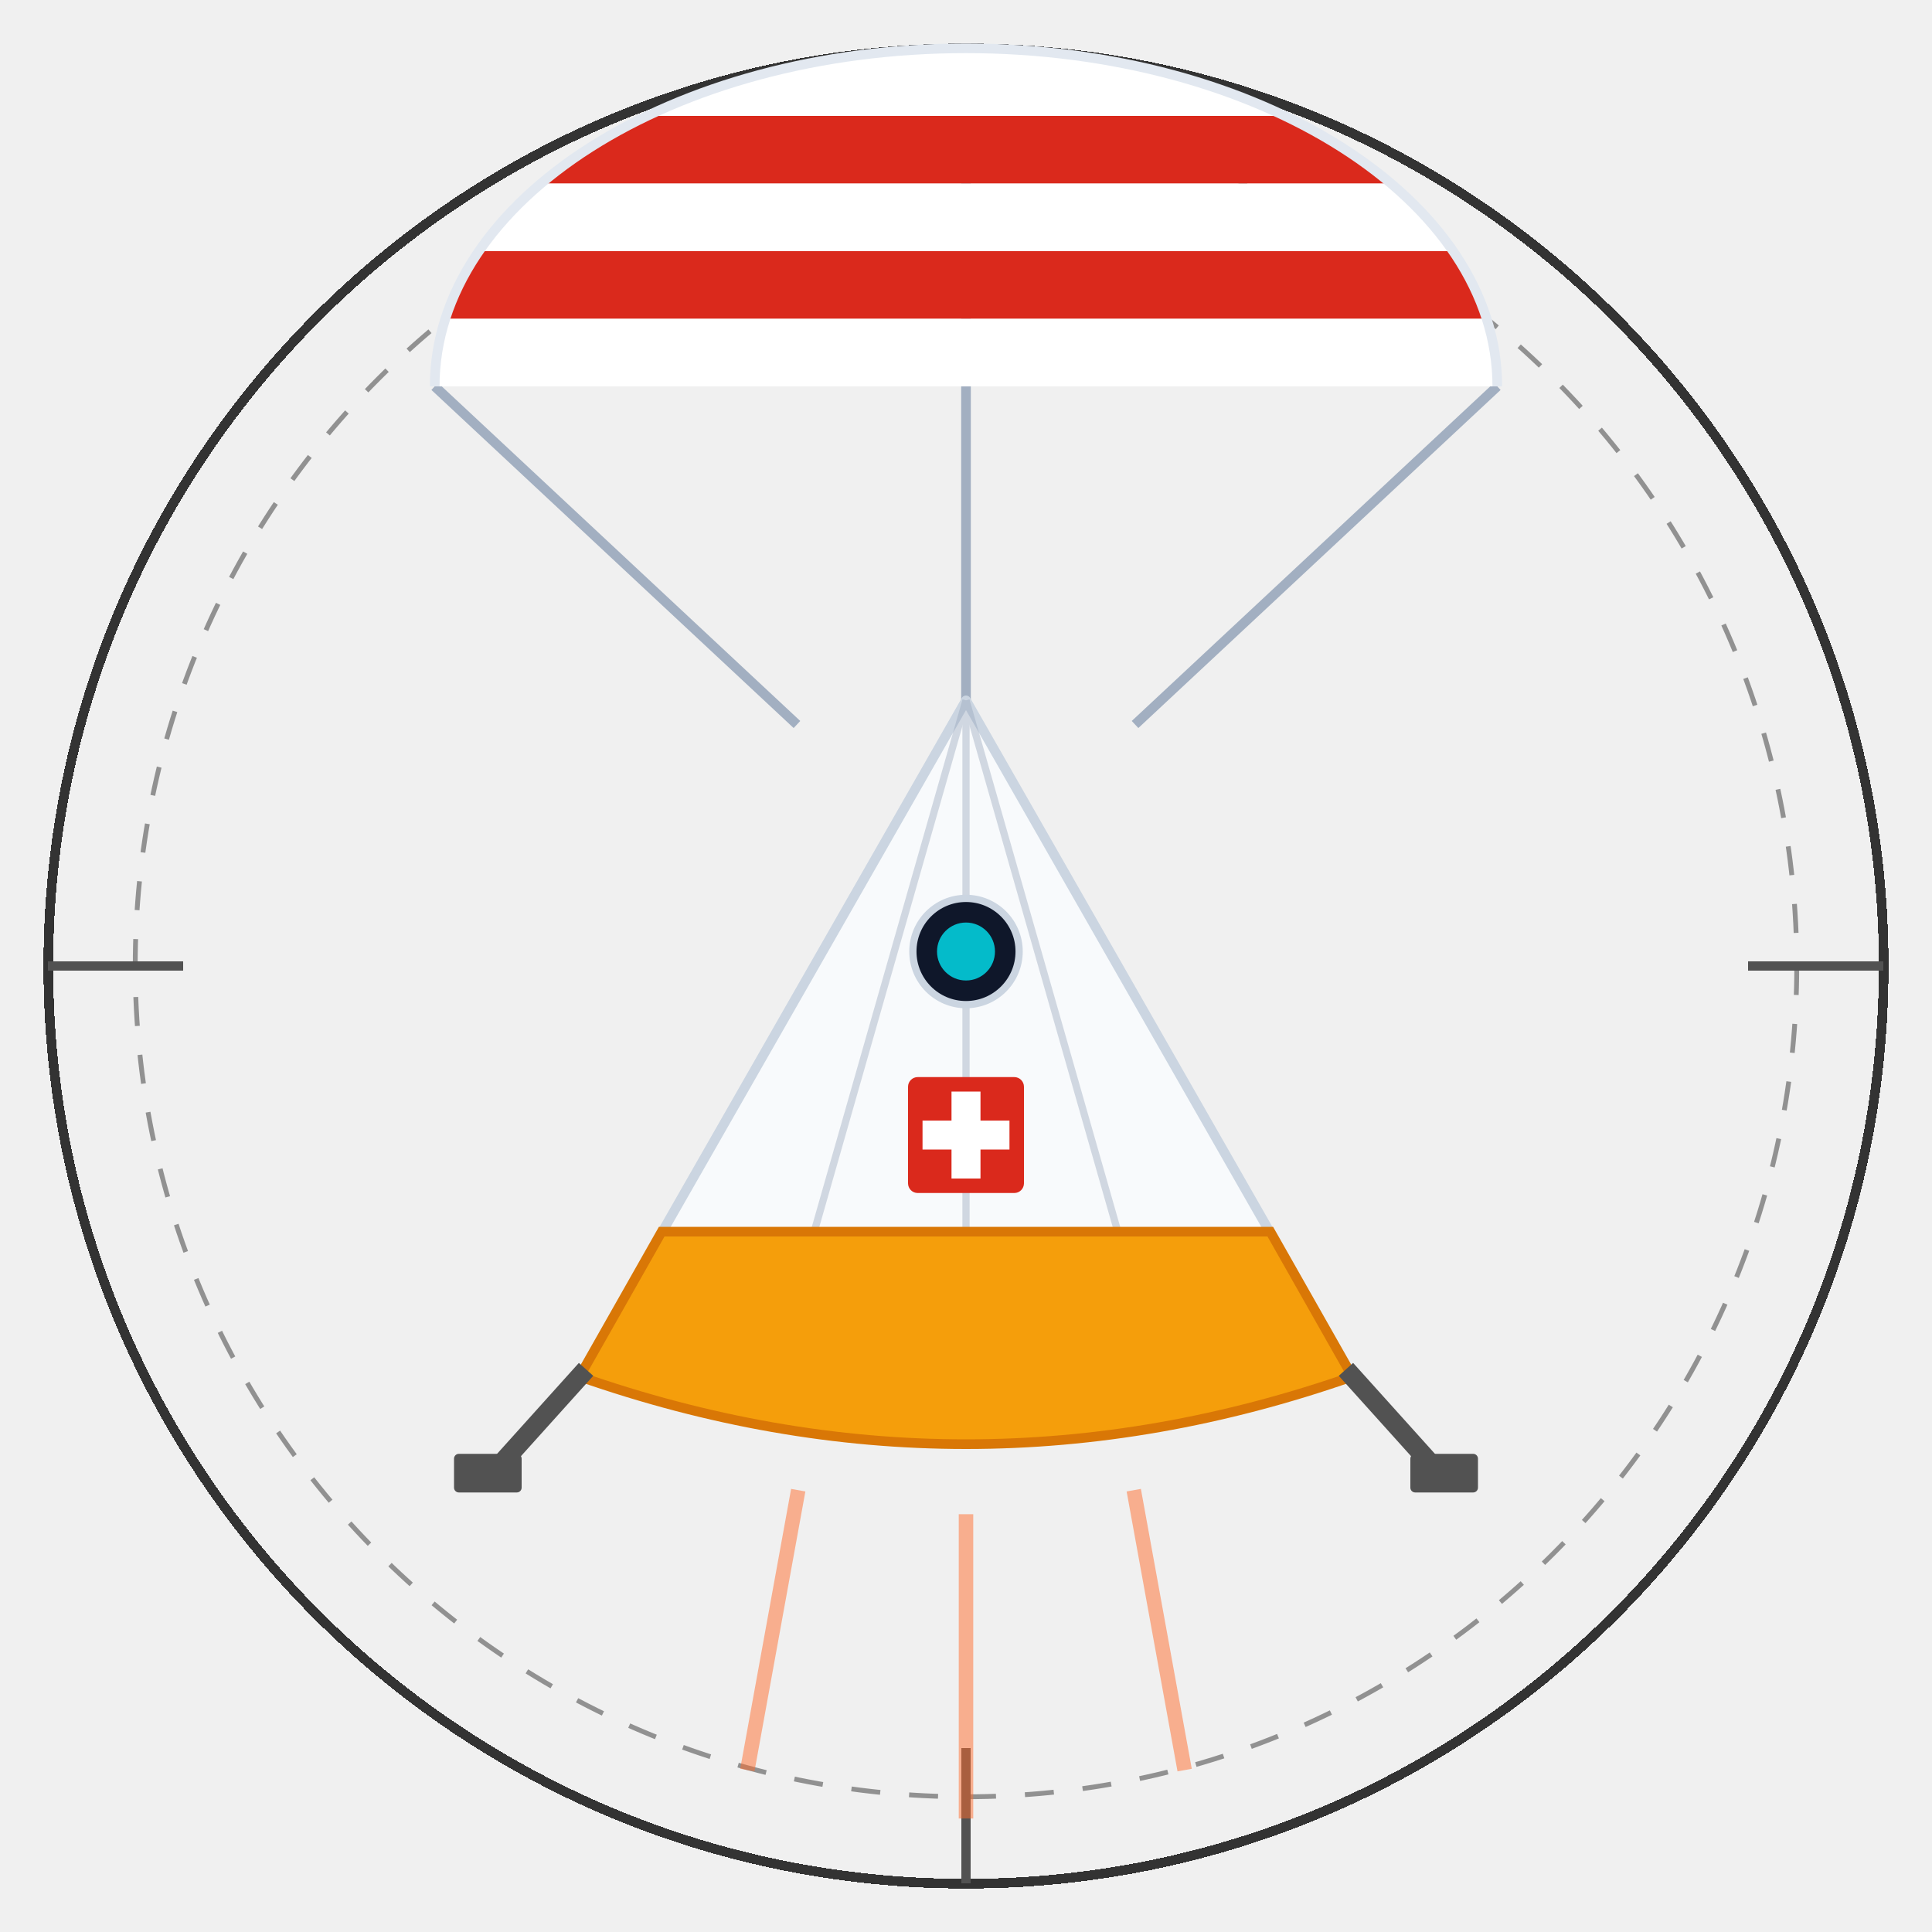
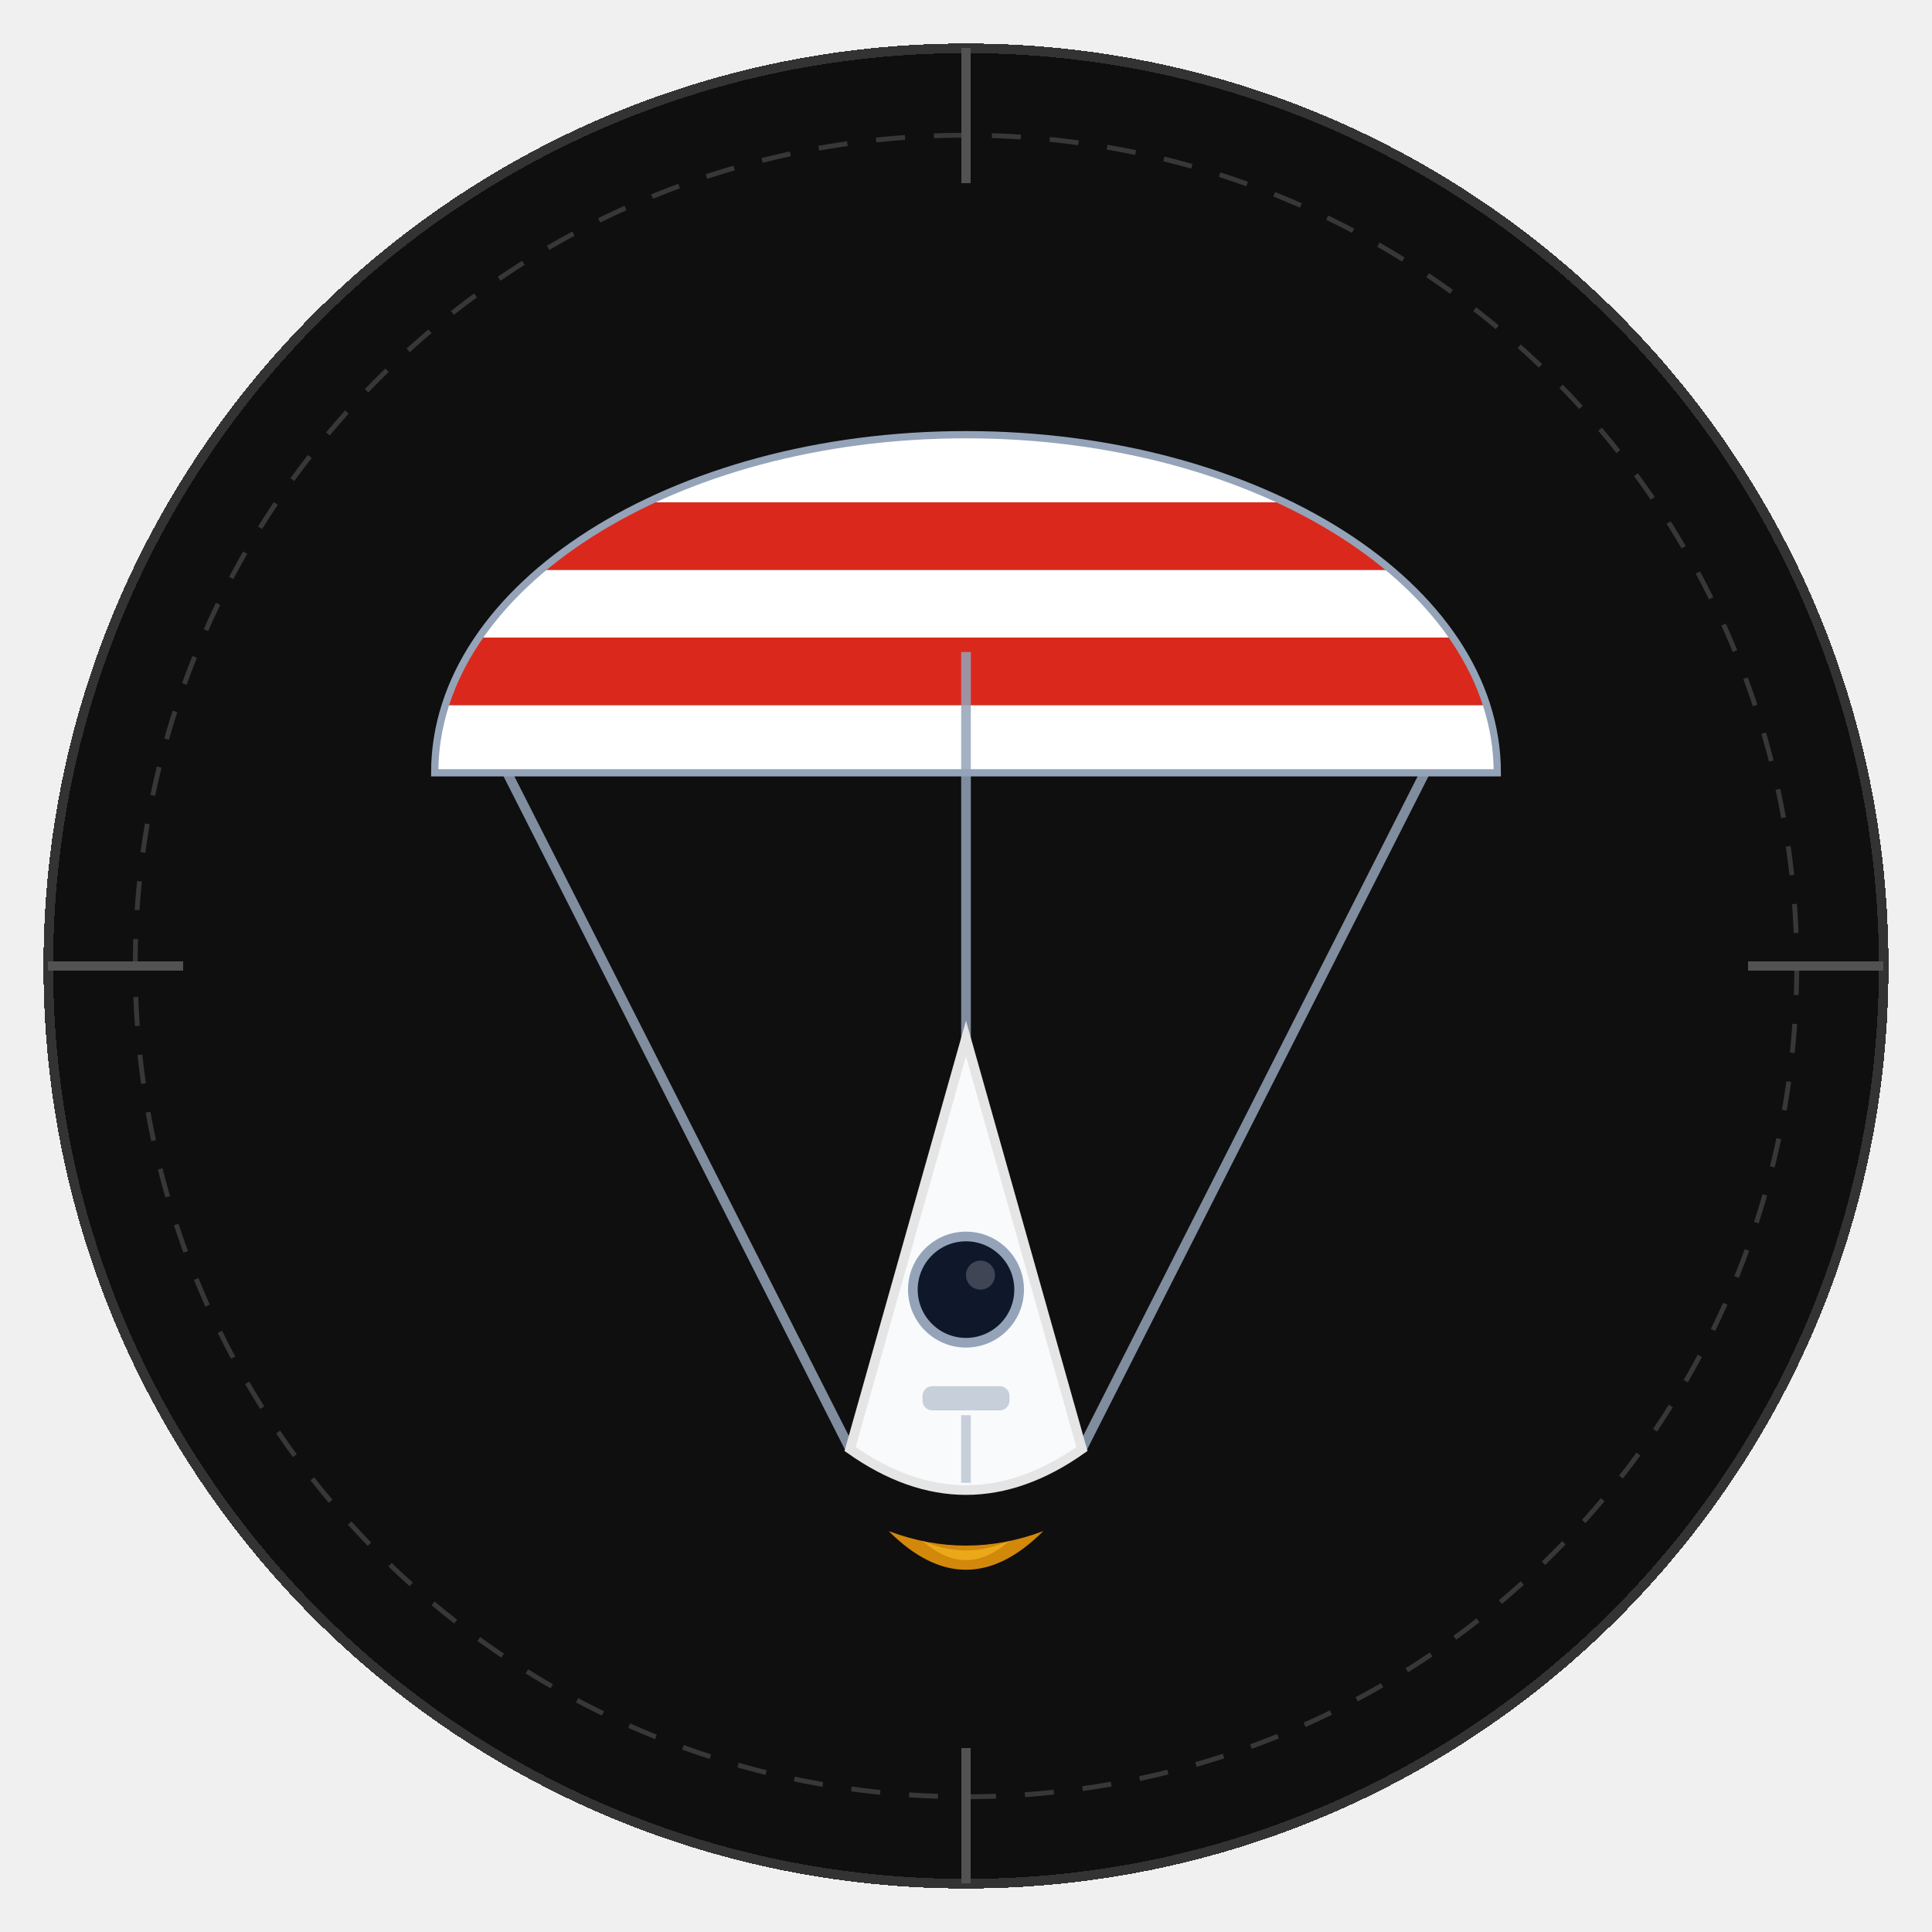
<svg xmlns="http://www.w3.org/2000/svg" viewBox="0 0 400 400" width="400" height="400">
-   <circle cx="200" cy="200" r="190" fill="none" stroke="#333333" stroke-width="2" shape-rendering="crispEdges" />
+   <circle cx="200" cy="200" r="190" fill="#0f0f0f" stroke="#333333" stroke-width="2" shape-rendering="crispEdges" />
  <g stroke="#525252" stroke-width="2" shape-rendering="crispEdges">
    <line x1="200" y1="10" x2="200" y2="38" />
    <line x1="200" y1="362" x2="200" y2="390" />
    <line x1="10" y1="200" x2="38" y2="200" />
    <line x1="362" y1="200" x2="390" y2="200" />
  </g>
  <circle cx="200" cy="200" r="172" fill="none" stroke="#525252" stroke-width="1" stroke-dasharray="6 6" opacity="0.6" />
-   <g transform="translate(200, 215)">
+   <g transform="translate(200, 300)">
    <defs>
      <clipPath id="canopyClip">
-         <path d="M -110 -135 A 110 70 0 0 1 110 -135 Z" />
+         <path d="M -110 -140 A 110 70 0 0 1 110 -140 Z" />
      </clipPath>
    </defs>
+     <g clip-path="url(#canopyClip)">
+       <rect x="-120" y="-210" width="240" height="14" fill="#ffffff" />
+       <rect x="-120" y="-196" width="240" height="14" fill="#da291c" />
+       <rect x="-120" y="-182" width="240" height="14" fill="#ffffff" />
+       <rect x="-120" y="-168" width="240" height="14" fill="#da291c" />
+       <rect x="-120" y="-154" width="240" height="14" fill="#ffffff" />
+     </g>
+     <path d="M -110 -140 A 110 70 0 0 1 110 -140 Z" fill="none" stroke="#94a3b8" stroke-width="1.5" />
    <g stroke="#94a3b8" stroke-width="2" opacity="0.85">
-       <line x1="-110" y1="-135" x2="-35" y2="-65" />
-       <line x1="110" y1="-135" x2="35" y2="-65" />
-       <line x1="0" y1="-205" x2="0" y2="-70" />
+       <line x1="-95" y1="-140" x2="-24" y2="0" />
+       <line x1="95" y1="-140" x2="24" y2="0" />
+       <line x1="0" y1="-165" x2="0" y2="0" />
    </g>
-     <g clip-path="url(#canopyClip)">
-       <rect x="-120" y="-205" width="240" height="14" fill="#ffffff" />
-       <rect x="-120" y="-191" width="240" height="14" fill="#da291c" />
-       <rect x="-120" y="-177" width="240" height="14" fill="#ffffff" />
-       <rect x="-120" y="-163" width="240" height="14" fill="#da291c" />
-       <rect x="-120" y="-149" width="240" height="14" fill="#ffffff" />
-     </g>
-     <path d="M -110 -135 A 110 70 0 0 1 110 -135" fill="none" stroke="#e2e8f0" stroke-width="2" />
-     <g fill="none" stroke="#ff6b2b" stroke-width="3" opacity="0.5" stroke-linecap="square">
-       <line x1="-35" y1="95" x2="-45" y2="150" />
-       <line x1="0" y1="100" x2="0" y2="160" />
-       <line x1="35" y1="95" x2="45" y2="150" />
-     </g>
-     <path d="M 0 -70 L 80 70 L -80 70 Z" fill="#f8fafc" stroke="#cbd5e1" stroke-width="2" stroke-linejoin="round" />
-     <g stroke="#94a3b8" stroke-width="1.5" opacity="0.4" fill="none">
-       <line x1="0" y1="-70" x2="0" y2="70" />
-       <line x1="0" y1="-70" x2="-40" y2="70" />
-       <line x1="0" y1="-70" x2="40" y2="70" />
-     </g>
-     <circle cx="0" cy="-18" r="11" fill="#0f172a" stroke="#cbd5e1" stroke-width="1.5" />
-     <circle cx="0" cy="-18" r="6" fill="#00f2ff" opacity="0.75" />
-     <g transform="translate(-12, 8)">
-       <rect x="0" y="0" width="24" height="24" rx="2" fill="#da291c" />
-       <rect x="9" y="3" width="6" height="18" fill="#ffffff" />
-       <rect x="3" y="9" width="18" height="6" fill="#ffffff" />
-     </g>
-     <path d="M -63 40 L 63 40 L 80 70 Q 0 98 -80 70 Z" fill="#f59e0b" stroke="#d97706" stroke-width="2" />
-     <g stroke="#525252" stroke-width="4" stroke-linecap="square">
-       <line x1="-80" y1="70" x2="-98" y2="90" />
-       <line x1="80" y1="70" x2="98" y2="90" />
-     </g>
-     <g fill="#525252">
-       <rect x="-106" y="86" width="14" height="8" rx="1" />
-       <rect x="92" y="86" width="14" height="8" rx="1" />
+     <g transform="translate(0, 35)">
+       <path d="M 0 -120 L 24 -35 Q 0 -18 -24 -35 Z" fill="#f8fafc" stroke="#e5e5e5" stroke-width="2" />
+       <circle cx="0" cy="-68" r="11" fill="#0f172a" stroke="#94a3b8" stroke-width="2" />
+       <circle cx="3" cy="-71" r="3" fill="#ffffff" opacity="0.2" />
+       <line x1="0" y1="-42" x2="0" y2="-28" stroke="#94a3b8" stroke-width="2" opacity="0.5" />
+       <rect x="-9" y="-48" width="18" height="5" rx="2" fill="#94a3b8" opacity="0.5" />
+       <path d="M -16 -18 Q 0 -2 16 -18 Q 0 -12 -16 -18" fill="#f59e0b" opacity="0.85" />
+       <path d="M -9 -16 Q 0 -8 9 -16 Q 0 -12 -9 -16" fill="#fbbf24" opacity="0.6" />
    </g>
  </g>
</svg>
